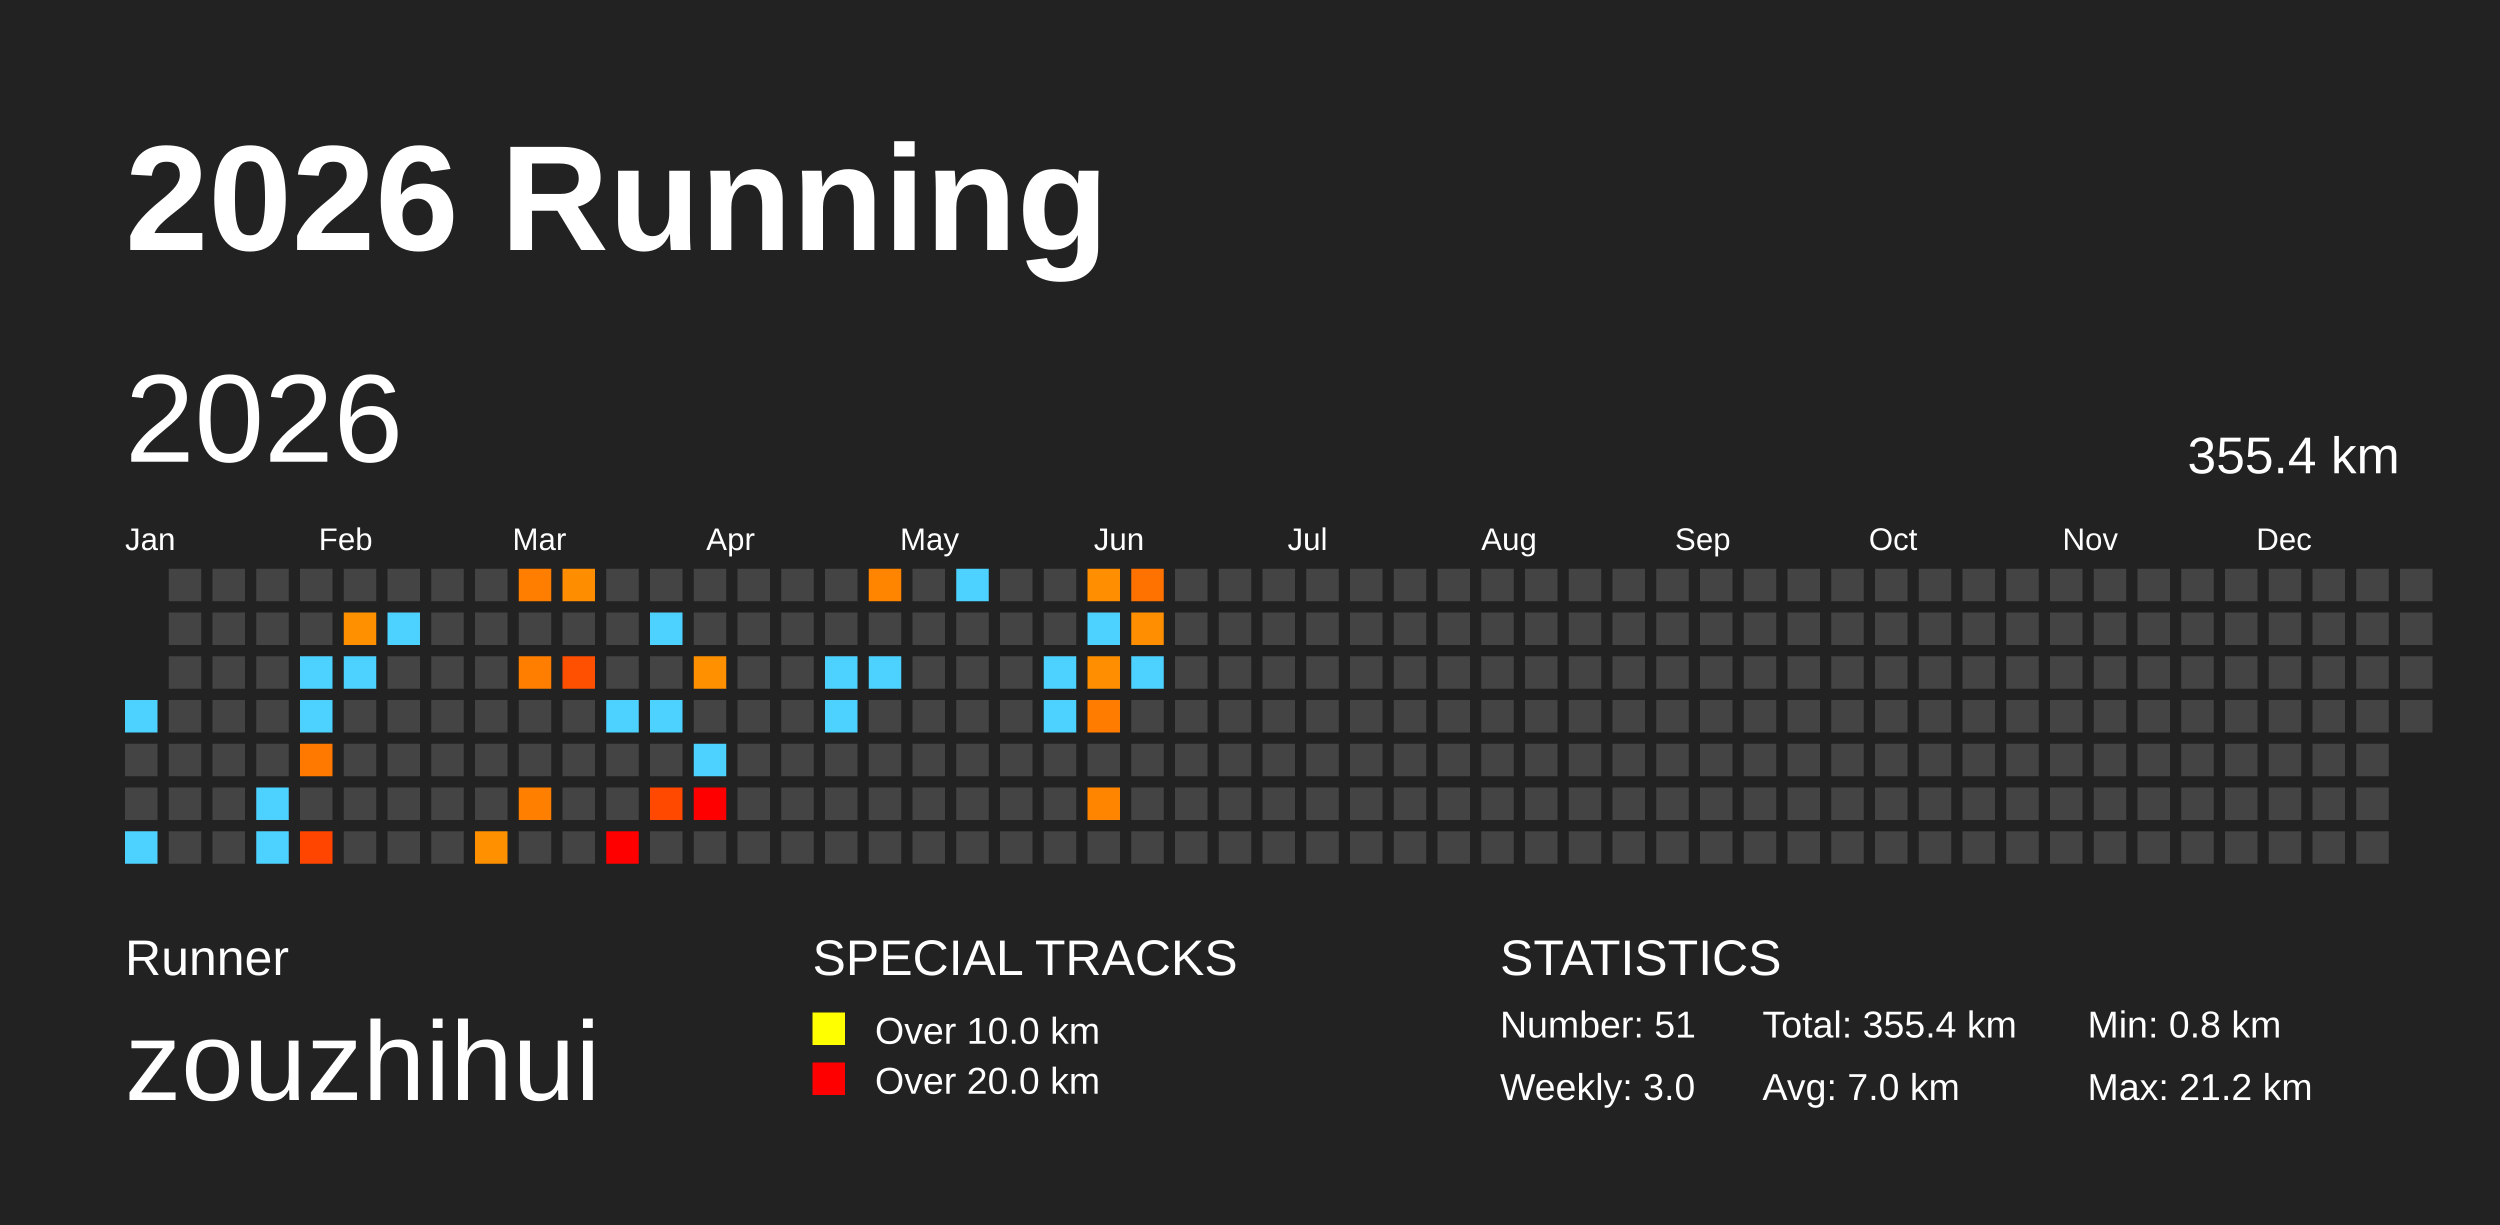
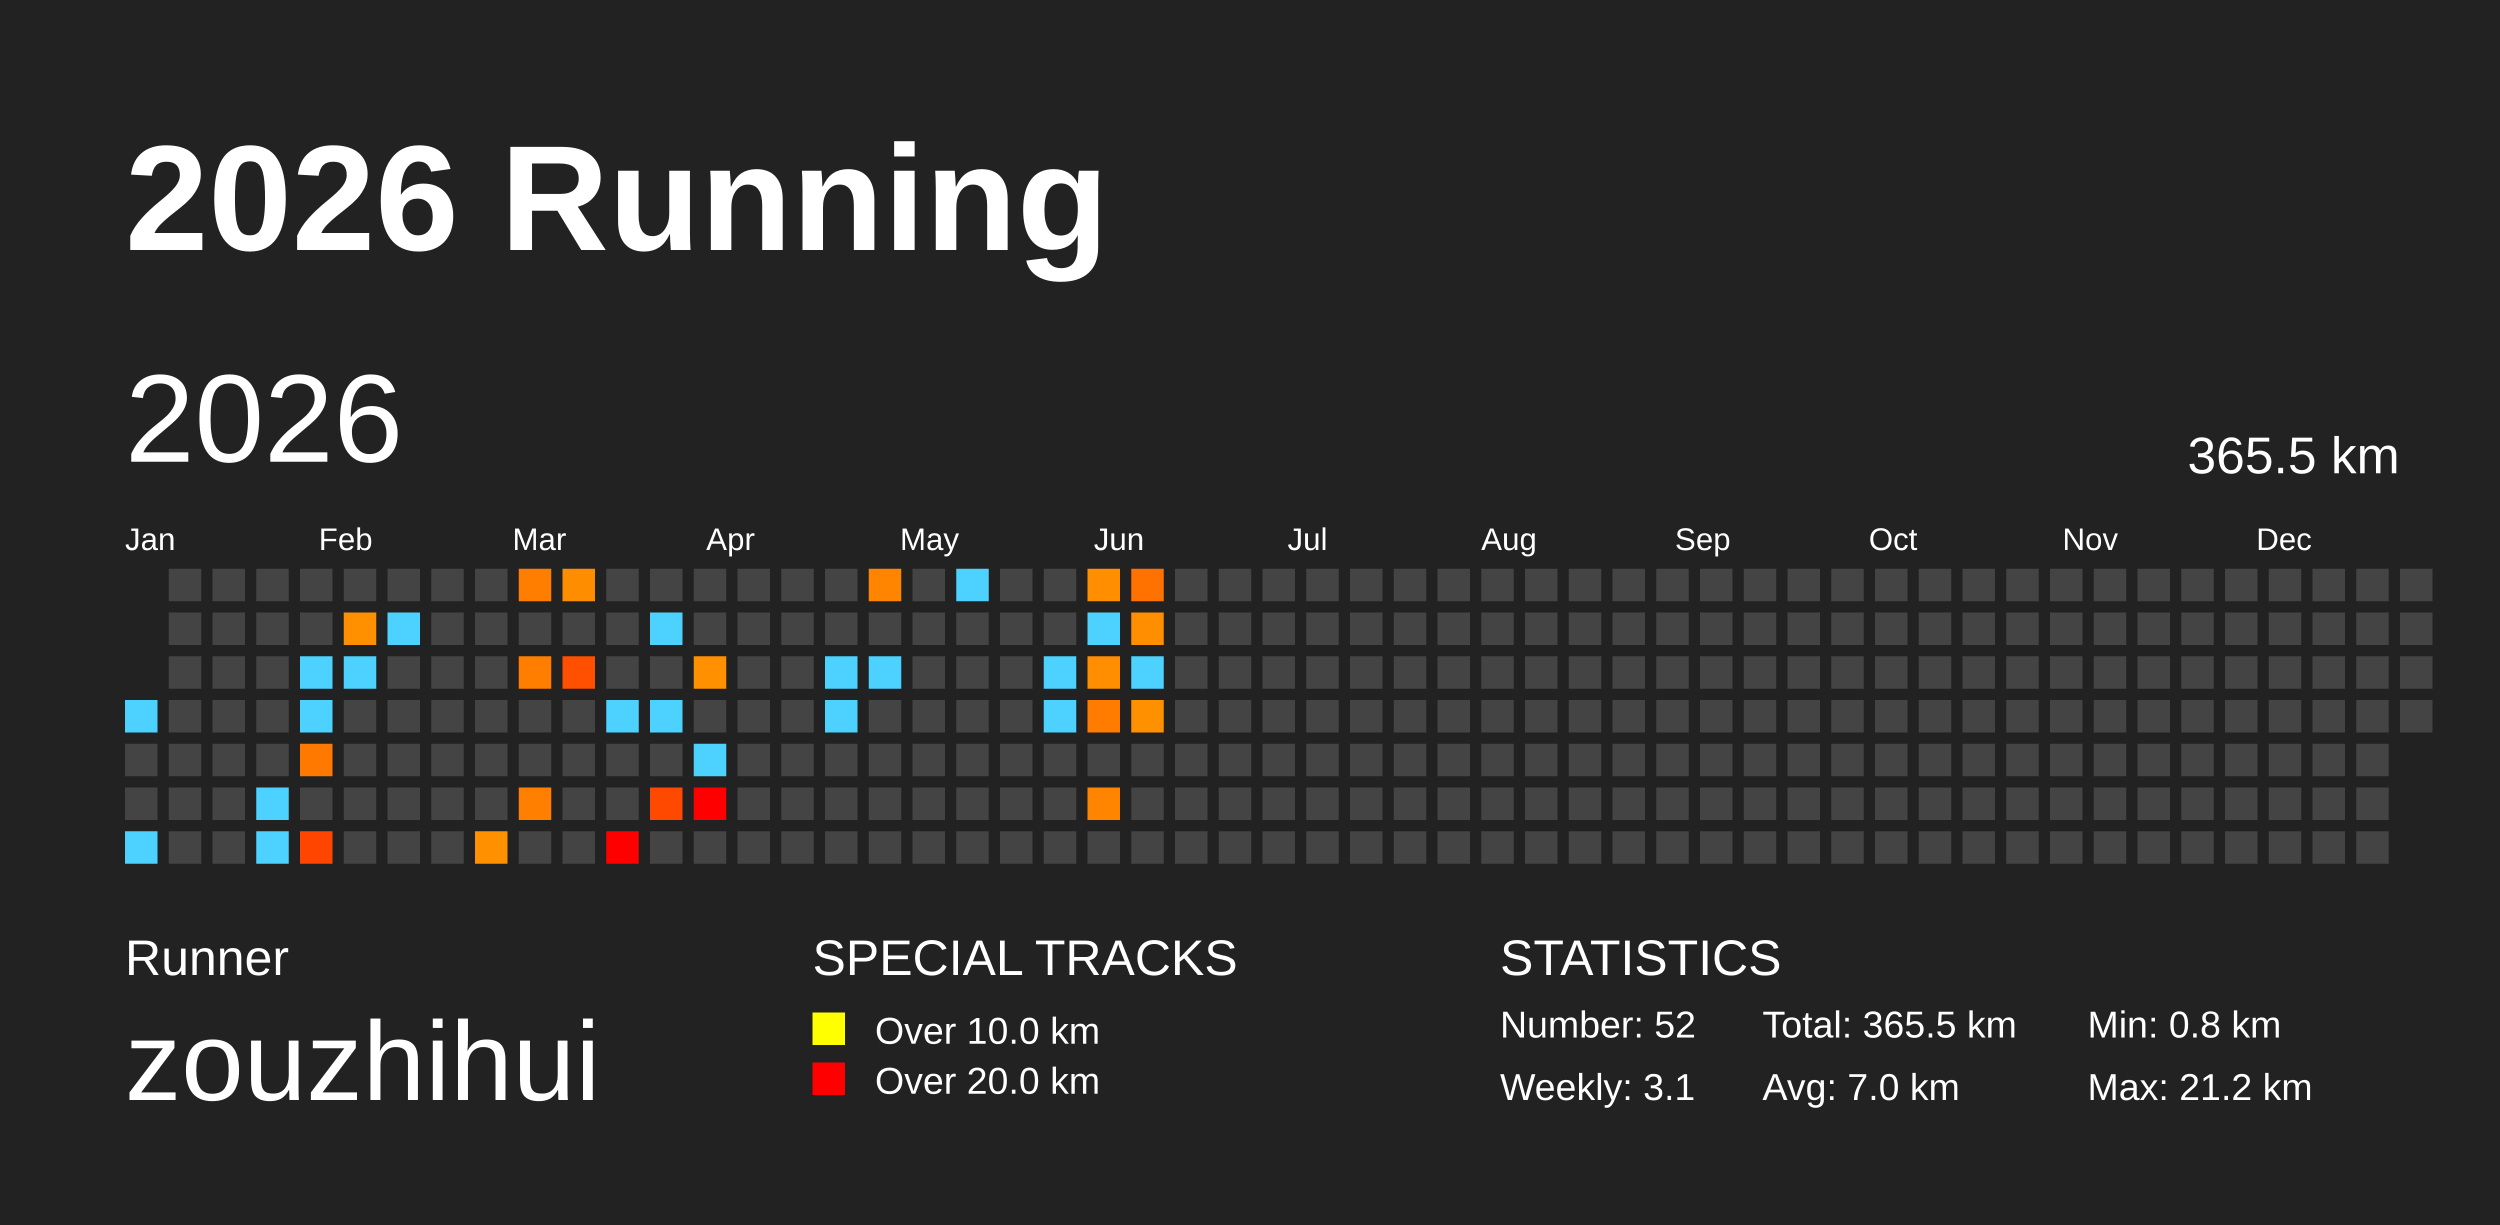
<svg xmlns="http://www.w3.org/2000/svg" baseProfile="full" height="98mm" version="1.1" viewBox="0,0,200,98" width="200mm">
  <defs />
  <rect fill="#222222" height="98" width="200" x="0" y="0" />
  <text fill="#FFFFFF" style="font-size:12px; font-family:Arial; font-weight:bold;" x="10" y="20">2026 Running</text>
  <text fill="#FFFFFF" style="font-size:4px; font-family:Arial" x="10" y="78">Runner</text>
  <text fill="#FFFFFF" style="font-size:9px; font-family:Arial" x="10" y="88">zouzhihui</text>
  <text fill="#FFFFFF" style="font-size:4px; font-family:Arial" x="65" y="78">SPECIAL TRACKS</text>
  <rect fill="yellow" height="2.6" width="2.6" x="65" y="81" />
  <text fill="#FFFFFF" style="font-size:3px; font-family:Arial" x="70" y="83.5">Over 10.0 km</text>
  <rect fill="red" height="2.6" width="2.6" x="65" y="85" />
  <text fill="#FFFFFF" style="font-size:3px; font-family:Arial" x="70" y="87.5">Over 20.0 km</text>
  <text fill="#FFFFFF" style="font-size:4px; font-family:Arial" x="120" y="78">STATISTICS</text>
-   <text fill="#FFFFFF" style="font-size:3px; font-family:Arial" x="120" y="83">Number: 51</text>
-   <text fill="#FFFFFF" style="font-size:3px; font-family:Arial" x="120" y="88">Weekly: 3.0</text>
-   <text fill="#FFFFFF" style="font-size:3px; font-family:Arial" x="141" y="83">Total: 355.4 km</text>
+   <text fill="#FFFFFF" style="font-size:3px; font-family:Arial" x="120" y="83">Number: 52</text>
+   <text fill="#FFFFFF" style="font-size:3px; font-family:Arial" x="120" y="88">Weekly: 3.1</text>
+   <text fill="#FFFFFF" style="font-size:3px; font-family:Arial" x="141" y="83">Total: 365.5 km</text>
  <text fill="#FFFFFF" style="font-size:3px; font-family:Arial" x="141" y="88">Avg: 7.0 km</text>
  <text fill="#FFFFFF" style="font-size:3px; font-family:Arial" x="167" y="83">Min: 0.8 km</text>
  <text fill="#FFFFFF" style="font-size:3px; font-family:Arial" x="167" y="88">Max: 21.2 km</text>
  <text dominant-baseline="hanging" fill="#FFFFFF" style="font-size:10.0px; font-family:Arial;" x="10" y="30">2026</text>
-   <text dominant-baseline="hanging" fill="#FFFFFF" style="font-size:4.125px; font-family:Arial;" x="175" y="35">355.4 km</text>
+   <text dominant-baseline="hanging" fill="#FFFFFF" style="font-size:4.125px; font-family:Arial;" x="175" y="35">365.5 km</text>
  <text fill="#FFFFFF" style="font-size:2.5px; font-family:Arial" x="10.0" y="44">Jan</text>
  <text fill="#FFFFFF" style="font-size:2.5px; font-family:Arial" x="25.5" y="44">Feb</text>
  <text fill="#FFFFFF" style="font-size:2.5px; font-family:Arial" x="41.0" y="44">Mar</text>
  <text fill="#FFFFFF" style="font-size:2.5px; font-family:Arial" x="56.5" y="44">Apr</text>
  <text fill="#FFFFFF" style="font-size:2.5px; font-family:Arial" x="72.0" y="44">May</text>
  <text fill="#FFFFFF" style="font-size:2.5px; font-family:Arial" x="87.5" y="44">Jun</text>
  <text fill="#FFFFFF" style="font-size:2.5px; font-family:Arial" x="103.0" y="44">Jul</text>
  <text fill="#FFFFFF" style="font-size:2.5px; font-family:Arial" x="118.5" y="44">Aug</text>
  <text fill="#FFFFFF" style="font-size:2.5px; font-family:Arial" x="134.0" y="44">Sep</text>
  <text fill="#FFFFFF" style="font-size:2.5px; font-family:Arial" x="149.5" y="44">Oct</text>
  <text fill="#FFFFFF" style="font-size:2.5px; font-family:Arial" x="165.0" y="44">Nov</text>
  <text fill="#FFFFFF" style="font-size:2.5px; font-family:Arial" x="180.5" y="44">Dec</text>
  <rect fill="#4dd2ff" height="2.6" width="2.6" x="10.0" y="56.0" />
  <rect fill="#444444" height="2.6" width="2.6" x="10.0" y="59.5" />
  <rect fill="#444444" height="2.6" width="2.6" x="10.0" y="63.0" />
  <rect fill="#4dd2ff" height="2.6" width="2.6" x="10.0" y="66.5" />
  <rect fill="#444444" height="2.6" width="2.6" x="13.5" y="45.5" />
  <rect fill="#444444" height="2.6" width="2.6" x="13.5" y="49.0" />
  <rect fill="#444444" height="2.6" width="2.6" x="13.5" y="52.5" />
  <rect fill="#444444" height="2.6" width="2.6" x="13.5" y="56.0" />
  <rect fill="#444444" height="2.6" width="2.6" x="13.5" y="59.5" />
  <rect fill="#444444" height="2.6" width="2.6" x="13.5" y="63.0" />
  <rect fill="#444444" height="2.6" width="2.6" x="13.5" y="66.5" />
  <rect fill="#444444" height="2.6" width="2.6" x="17.0" y="45.5" />
  <rect fill="#444444" height="2.6" width="2.6" x="17.0" y="49.0" />
  <rect fill="#444444" height="2.6" width="2.6" x="17.0" y="52.5" />
  <rect fill="#444444" height="2.6" width="2.6" x="17.0" y="56.0" />
  <rect fill="#444444" height="2.6" width="2.6" x="17.0" y="59.5" />
  <rect fill="#444444" height="2.6" width="2.6" x="17.0" y="63.0" />
  <rect fill="#444444" height="2.6" width="2.6" x="17.0" y="66.5" />
  <rect fill="#444444" height="2.6" width="2.6" x="20.5" y="45.5" />
  <rect fill="#444444" height="2.6" width="2.6" x="20.5" y="49.0" />
  <rect fill="#444444" height="2.6" width="2.6" x="20.5" y="52.5" />
  <rect fill="#444444" height="2.6" width="2.6" x="20.5" y="56.0" />
  <rect fill="#444444" height="2.6" width="2.6" x="20.5" y="59.5" />
  <rect fill="#4dd2ff" height="2.6" width="2.6" x="20.5" y="63.0" />
  <rect fill="#4dd2ff" height="2.6" width="2.6" x="20.5" y="66.5" />
  <rect fill="#444444" height="2.6" width="2.6" x="24.0" y="45.5" />
  <rect fill="#444444" height="2.6" width="2.6" x="24.0" y="49.0" />
  <rect fill="#4dd2ff" height="2.6" width="2.6" x="24.0" y="52.5" />
  <rect fill="#4dd2ff" height="2.6" width="2.6" x="24.0" y="56.0" />
  <rect fill="#ff7800" height="2.6" width="2.6" x="24.0" y="59.5" />
  <rect fill="#444444" height="2.6" width="2.6" x="24.0" y="63.0" />
  <rect fill="#ff4500" height="2.6" width="2.6" x="24.0" y="66.5" />
  <rect fill="#444444" height="2.6" width="2.6" x="27.5" y="45.5" />
  <rect fill="#ff9000" height="2.6" width="2.6" x="27.5" y="49.0" />
  <rect fill="#4dd2ff" height="2.6" width="2.6" x="27.5" y="52.5" />
  <rect fill="#444444" height="2.6" width="2.6" x="27.5" y="56.0" />
  <rect fill="#444444" height="2.6" width="2.6" x="27.5" y="59.5" />
  <rect fill="#444444" height="2.6" width="2.6" x="27.5" y="63.0" />
  <rect fill="#444444" height="2.6" width="2.6" x="27.5" y="66.5" />
  <rect fill="#444444" height="2.6" width="2.6" x="31.0" y="45.5" />
  <rect fill="#4dd2ff" height="2.6" width="2.6" x="31.0" y="49.0" />
  <rect fill="#444444" height="2.6" width="2.6" x="31.0" y="52.5" />
  <rect fill="#444444" height="2.6" width="2.6" x="31.0" y="56.0" />
  <rect fill="#444444" height="2.6" width="2.6" x="31.0" y="59.5" />
  <rect fill="#444444" height="2.6" width="2.6" x="31.0" y="63.0" />
  <rect fill="#444444" height="2.6" width="2.6" x="31.0" y="66.5" />
  <rect fill="#444444" height="2.6" width="2.6" x="34.5" y="45.5" />
  <rect fill="#444444" height="2.6" width="2.6" x="34.5" y="49.0" />
  <rect fill="#444444" height="2.6" width="2.6" x="34.5" y="52.5" />
  <rect fill="#444444" height="2.6" width="2.6" x="34.5" y="56.0" />
  <rect fill="#444444" height="2.6" width="2.6" x="34.5" y="59.5" />
  <rect fill="#444444" height="2.6" width="2.6" x="34.5" y="63.0" />
  <rect fill="#444444" height="2.6" width="2.6" x="34.5" y="66.5" />
  <rect fill="#444444" height="2.6" width="2.6" x="38.0" y="45.5" />
  <rect fill="#444444" height="2.6" width="2.6" x="38.0" y="49.0" />
  <rect fill="#444444" height="2.6" width="2.6" x="38.0" y="52.5" />
  <rect fill="#444444" height="2.6" width="2.6" x="38.0" y="56.0" />
  <rect fill="#444444" height="2.6" width="2.6" x="38.0" y="59.5" />
  <rect fill="#444444" height="2.6" width="2.6" x="38.0" y="63.0" />
  <rect fill="#ff9000" height="2.6" width="2.6" x="38.0" y="66.5" />
  <rect fill="#ff7e00" height="2.6" width="2.6" x="41.5" y="45.5" />
  <rect fill="#444444" height="2.6" width="2.6" x="41.5" y="49.0" />
  <rect fill="#ff7e00" height="2.6" width="2.6" x="41.5" y="52.5" />
  <rect fill="#444444" height="2.6" width="2.6" x="41.5" y="56.0" />
  <rect fill="#444444" height="2.6" width="2.6" x="41.5" y="59.5" />
  <rect fill="#ff7f00" height="2.6" width="2.6" x="41.5" y="63.0" />
  <rect fill="#444444" height="2.6" width="2.6" x="41.5" y="66.5" />
  <rect fill="#ff8d00" height="2.6" width="2.6" x="45.0" y="45.5" />
  <rect fill="#444444" height="2.6" width="2.6" x="45.0" y="49.0" />
  <rect fill="#ff4f00" height="2.6" width="2.6" x="45.0" y="52.5" />
  <rect fill="#444444" height="2.6" width="2.6" x="45.0" y="56.0" />
  <rect fill="#444444" height="2.6" width="2.6" x="45.0" y="59.5" />
  <rect fill="#444444" height="2.6" width="2.6" x="45.0" y="63.0" />
  <rect fill="#444444" height="2.6" width="2.6" x="45.0" y="66.5" />
  <rect fill="#444444" height="2.6" width="2.6" x="48.5" y="45.5" />
  <rect fill="#444444" height="2.6" width="2.6" x="48.5" y="49.0" />
  <rect fill="#444444" height="2.6" width="2.6" x="48.5" y="52.5" />
  <rect fill="#4dd2ff" height="2.6" width="2.6" x="48.5" y="56.0" />
  <rect fill="#444444" height="2.6" width="2.6" x="48.5" y="59.5" />
  <rect fill="#444444" height="2.6" width="2.6" x="48.5" y="63.0" />
  <rect fill="red" height="2.6" width="2.6" x="48.5" y="66.5" />
  <rect fill="#444444" height="2.6" width="2.6" x="52.0" y="45.5" />
  <rect fill="#4dd2ff" height="2.6" width="2.6" x="52.0" y="49.0" />
  <rect fill="#444444" height="2.6" width="2.6" x="52.0" y="52.5" />
  <rect fill="#4dd2ff" height="2.6" width="2.6" x="52.0" y="56.0" />
  <rect fill="#444444" height="2.6" width="2.6" x="52.0" y="59.5" />
  <rect fill="#ff4800" height="2.6" width="2.6" x="52.0" y="63.0" />
  <rect fill="#444444" height="2.6" width="2.6" x="52.0" y="66.5" />
  <rect fill="#444444" height="2.6" width="2.6" x="55.5" y="45.5" />
  <rect fill="#444444" height="2.6" width="2.6" x="55.5" y="49.0" />
  <rect fill="#ff9000" height="2.6" width="2.6" x="55.5" y="52.5" />
  <rect fill="#444444" height="2.6" width="2.6" x="55.5" y="56.0" />
  <rect fill="#4dd2ff" height="2.6" width="2.6" x="55.5" y="59.5" />
  <rect fill="red" height="2.6" width="2.6" x="55.5" y="63.0" />
  <rect fill="#444444" height="2.6" width="2.6" x="55.5" y="66.5" />
  <rect fill="#444444" height="2.6" width="2.6" x="59.0" y="45.5" />
  <rect fill="#444444" height="2.6" width="2.6" x="59.0" y="49.0" />
  <rect fill="#444444" height="2.6" width="2.6" x="59.0" y="52.5" />
  <rect fill="#444444" height="2.6" width="2.6" x="59.0" y="56.0" />
  <rect fill="#444444" height="2.6" width="2.6" x="59.0" y="59.5" />
  <rect fill="#444444" height="2.6" width="2.6" x="59.0" y="63.0" />
  <rect fill="#444444" height="2.6" width="2.6" x="59.0" y="66.5" />
  <rect fill="#444444" height="2.6" width="2.6" x="62.5" y="45.5" />
  <rect fill="#444444" height="2.6" width="2.6" x="62.5" y="49.0" />
  <rect fill="#444444" height="2.6" width="2.6" x="62.5" y="52.5" />
  <rect fill="#444444" height="2.6" width="2.6" x="62.5" y="56.0" />
  <rect fill="#444444" height="2.6" width="2.6" x="62.5" y="59.5" />
  <rect fill="#444444" height="2.6" width="2.6" x="62.5" y="63.0" />
  <rect fill="#444444" height="2.6" width="2.6" x="62.5" y="66.5" />
  <rect fill="#444444" height="2.6" width="2.6" x="66.0" y="45.5" />
  <rect fill="#444444" height="2.6" width="2.6" x="66.0" y="49.0" />
  <rect fill="#4dd2ff" height="2.6" width="2.6" x="66.0" y="52.5" />
  <rect fill="#4dd2ff" height="2.6" width="2.6" x="66.0" y="56.0" />
  <rect fill="#444444" height="2.6" width="2.6" x="66.0" y="59.5" />
  <rect fill="#444444" height="2.6" width="2.6" x="66.0" y="63.0" />
  <rect fill="#444444" height="2.6" width="2.6" x="66.0" y="66.5" />
  <rect fill="#ff8400" height="2.6" width="2.6" x="69.5" y="45.5" />
  <rect fill="#444444" height="2.6" width="2.6" x="69.5" y="49.0" />
  <rect fill="#4dd2ff" height="2.6" width="2.6" x="69.5" y="52.5" />
  <rect fill="#444444" height="2.6" width="2.6" x="69.5" y="56.0" />
  <rect fill="#444444" height="2.6" width="2.6" x="69.5" y="59.5" />
  <rect fill="#444444" height="2.6" width="2.6" x="69.5" y="63.0" />
  <rect fill="#444444" height="2.6" width="2.6" x="69.5" y="66.5" />
  <rect fill="#444444" height="2.6" width="2.6" x="73.0" y="45.5" />
  <rect fill="#444444" height="2.6" width="2.6" x="73.0" y="49.0" />
  <rect fill="#444444" height="2.6" width="2.6" x="73.0" y="52.5" />
  <rect fill="#444444" height="2.6" width="2.6" x="73.0" y="56.0" />
  <rect fill="#444444" height="2.6" width="2.6" x="73.0" y="59.5" />
  <rect fill="#444444" height="2.6" width="2.6" x="73.0" y="63.0" />
  <rect fill="#444444" height="2.6" width="2.6" x="73.0" y="66.5" />
  <rect fill="#4dd2ff" height="2.6" width="2.6" x="76.5" y="45.5" />
  <rect fill="#444444" height="2.6" width="2.6" x="76.5" y="49.0" />
  <rect fill="#444444" height="2.6" width="2.6" x="76.5" y="52.5" />
  <rect fill="#444444" height="2.6" width="2.6" x="76.5" y="56.0" />
  <rect fill="#444444" height="2.6" width="2.6" x="76.5" y="59.5" />
  <rect fill="#444444" height="2.6" width="2.6" x="76.5" y="63.0" />
  <rect fill="#444444" height="2.6" width="2.6" x="76.5" y="66.5" />
  <rect fill="#444444" height="2.6" width="2.6" x="80.0" y="45.5" />
  <rect fill="#444444" height="2.6" width="2.6" x="80.0" y="49.0" />
  <rect fill="#444444" height="2.6" width="2.6" x="80.0" y="52.5" />
  <rect fill="#444444" height="2.6" width="2.6" x="80.0" y="56.0" />
  <rect fill="#444444" height="2.6" width="2.6" x="80.0" y="59.5" />
  <rect fill="#444444" height="2.6" width="2.6" x="80.0" y="63.0" />
  <rect fill="#444444" height="2.6" width="2.6" x="80.0" y="66.5" />
  <rect fill="#444444" height="2.6" width="2.6" x="83.5" y="45.5" />
  <rect fill="#444444" height="2.6" width="2.6" x="83.5" y="49.0" />
  <rect fill="#4dd2ff" height="2.6" width="2.6" x="83.5" y="52.5" />
  <rect fill="#4dd2ff" height="2.6" width="2.6" x="83.5" y="56.0" />
  <rect fill="#444444" height="2.6" width="2.6" x="83.5" y="59.5" />
  <rect fill="#444444" height="2.6" width="2.6" x="83.5" y="63.0" />
  <rect fill="#444444" height="2.6" width="2.6" x="83.5" y="66.5" />
  <rect fill="#ff8f00" height="2.6" width="2.6" x="87.0" y="45.5" />
  <rect fill="#4dd2ff" height="2.6" width="2.6" x="87.0" y="49.0" />
  <rect fill="#ff8e00" height="2.6" width="2.6" x="87.0" y="52.5" />
  <rect fill="#ff7c00" height="2.6" width="2.6" x="87.0" y="56.0" />
  <rect fill="#444444" height="2.6" width="2.6" x="87.0" y="59.5" />
  <rect fill="#ff8400" height="2.6" width="2.6" x="87.0" y="63.0" />
  <rect fill="#444444" height="2.6" width="2.6" x="87.0" y="66.5" />
  <rect fill="#ff7200" height="2.6" width="2.6" x="90.5" y="45.5" />
  <rect fill="#ff8e00" height="2.6" width="2.6" x="90.5" y="49.0" />
  <rect fill="#4dd2ff" height="2.6" width="2.6" x="90.5" y="52.5" />
-   <rect fill="#444444" height="2.6" width="2.6" x="90.5" y="56.0" />
+   <rect fill="#ff9000" height="2.6" width="2.6" x="90.5" y="56.0" />
  <rect fill="#444444" height="2.6" width="2.6" x="90.5" y="59.5" />
  <rect fill="#444444" height="2.6" width="2.6" x="90.5" y="63.0" />
  <rect fill="#444444" height="2.6" width="2.6" x="90.5" y="66.5" />
  <rect fill="#444444" height="2.6" width="2.6" x="94.0" y="45.5" />
  <rect fill="#444444" height="2.6" width="2.6" x="94.0" y="49.0" />
  <rect fill="#444444" height="2.6" width="2.6" x="94.0" y="52.5" />
  <rect fill="#444444" height="2.6" width="2.6" x="94.0" y="56.0" />
  <rect fill="#444444" height="2.6" width="2.6" x="94.0" y="59.5" />
  <rect fill="#444444" height="2.6" width="2.6" x="94.0" y="63.0" />
  <rect fill="#444444" height="2.6" width="2.6" x="94.0" y="66.5" />
  <rect fill="#444444" height="2.6" width="2.6" x="97.5" y="45.5" />
  <rect fill="#444444" height="2.6" width="2.6" x="97.5" y="49.0" />
  <rect fill="#444444" height="2.6" width="2.6" x="97.5" y="52.5" />
  <rect fill="#444444" height="2.6" width="2.6" x="97.5" y="56.0" />
  <rect fill="#444444" height="2.6" width="2.6" x="97.5" y="59.5" />
  <rect fill="#444444" height="2.6" width="2.6" x="97.5" y="63.0" />
  <rect fill="#444444" height="2.6" width="2.6" x="97.5" y="66.5" />
  <rect fill="#444444" height="2.6" width="2.6" x="101.0" y="45.5" />
  <rect fill="#444444" height="2.6" width="2.6" x="101.0" y="49.0" />
  <rect fill="#444444" height="2.6" width="2.6" x="101.0" y="52.5" />
  <rect fill="#444444" height="2.6" width="2.6" x="101.0" y="56.0" />
  <rect fill="#444444" height="2.6" width="2.6" x="101.0" y="59.5" />
  <rect fill="#444444" height="2.6" width="2.6" x="101.0" y="63.0" />
  <rect fill="#444444" height="2.6" width="2.6" x="101.0" y="66.5" />
  <rect fill="#444444" height="2.6" width="2.6" x="104.5" y="45.5" />
  <rect fill="#444444" height="2.6" width="2.6" x="104.5" y="49.0" />
  <rect fill="#444444" height="2.6" width="2.6" x="104.5" y="52.5" />
  <rect fill="#444444" height="2.6" width="2.6" x="104.5" y="56.0" />
  <rect fill="#444444" height="2.6" width="2.6" x="104.5" y="59.5" />
  <rect fill="#444444" height="2.6" width="2.6" x="104.5" y="63.0" />
  <rect fill="#444444" height="2.6" width="2.6" x="104.5" y="66.5" />
  <rect fill="#444444" height="2.6" width="2.6" x="108.0" y="45.5" />
  <rect fill="#444444" height="2.6" width="2.6" x="108.0" y="49.0" />
  <rect fill="#444444" height="2.6" width="2.6" x="108.0" y="52.5" />
  <rect fill="#444444" height="2.6" width="2.6" x="108.0" y="56.0" />
  <rect fill="#444444" height="2.6" width="2.6" x="108.0" y="59.5" />
  <rect fill="#444444" height="2.6" width="2.6" x="108.0" y="63.0" />
  <rect fill="#444444" height="2.6" width="2.6" x="108.0" y="66.5" />
  <rect fill="#444444" height="2.6" width="2.6" x="111.5" y="45.5" />
  <rect fill="#444444" height="2.6" width="2.6" x="111.5" y="49.0" />
  <rect fill="#444444" height="2.6" width="2.6" x="111.5" y="52.5" />
  <rect fill="#444444" height="2.6" width="2.6" x="111.5" y="56.0" />
  <rect fill="#444444" height="2.6" width="2.6" x="111.5" y="59.5" />
  <rect fill="#444444" height="2.6" width="2.6" x="111.5" y="63.0" />
  <rect fill="#444444" height="2.6" width="2.6" x="111.5" y="66.5" />
  <rect fill="#444444" height="2.6" width="2.6" x="115.0" y="45.5" />
  <rect fill="#444444" height="2.6" width="2.6" x="115.0" y="49.0" />
  <rect fill="#444444" height="2.6" width="2.6" x="115.0" y="52.5" />
  <rect fill="#444444" height="2.6" width="2.6" x="115.0" y="56.0" />
  <rect fill="#444444" height="2.6" width="2.6" x="115.0" y="59.5" />
  <rect fill="#444444" height="2.6" width="2.6" x="115.0" y="63.0" />
  <rect fill="#444444" height="2.6" width="2.6" x="115.0" y="66.5" />
  <rect fill="#444444" height="2.6" width="2.6" x="118.5" y="45.5" />
  <rect fill="#444444" height="2.6" width="2.6" x="118.5" y="49.0" />
  <rect fill="#444444" height="2.6" width="2.6" x="118.5" y="52.5" />
  <rect fill="#444444" height="2.6" width="2.6" x="118.5" y="56.0" />
  <rect fill="#444444" height="2.6" width="2.6" x="118.5" y="59.5" />
  <rect fill="#444444" height="2.6" width="2.6" x="118.5" y="63.0" />
  <rect fill="#444444" height="2.6" width="2.6" x="118.5" y="66.5" />
  <rect fill="#444444" height="2.6" width="2.6" x="122.0" y="45.5" />
  <rect fill="#444444" height="2.6" width="2.6" x="122.0" y="49.0" />
  <rect fill="#444444" height="2.6" width="2.6" x="122.0" y="52.5" />
  <rect fill="#444444" height="2.6" width="2.6" x="122.0" y="56.0" />
  <rect fill="#444444" height="2.6" width="2.6" x="122.0" y="59.5" />
  <rect fill="#444444" height="2.6" width="2.6" x="122.0" y="63.0" />
  <rect fill="#444444" height="2.6" width="2.6" x="122.0" y="66.5" />
  <rect fill="#444444" height="2.6" width="2.6" x="125.5" y="45.5" />
  <rect fill="#444444" height="2.6" width="2.6" x="125.5" y="49.0" />
  <rect fill="#444444" height="2.6" width="2.6" x="125.5" y="52.5" />
  <rect fill="#444444" height="2.6" width="2.6" x="125.5" y="56.0" />
  <rect fill="#444444" height="2.6" width="2.6" x="125.5" y="59.5" />
  <rect fill="#444444" height="2.6" width="2.6" x="125.5" y="63.0" />
  <rect fill="#444444" height="2.6" width="2.6" x="125.5" y="66.5" />
  <rect fill="#444444" height="2.6" width="2.6" x="129.0" y="45.5" />
  <rect fill="#444444" height="2.6" width="2.6" x="129.0" y="49.0" />
  <rect fill="#444444" height="2.6" width="2.6" x="129.0" y="52.5" />
  <rect fill="#444444" height="2.6" width="2.6" x="129.0" y="56.0" />
  <rect fill="#444444" height="2.6" width="2.6" x="129.0" y="59.5" />
  <rect fill="#444444" height="2.6" width="2.6" x="129.0" y="63.0" />
  <rect fill="#444444" height="2.6" width="2.6" x="129.0" y="66.5" />
  <rect fill="#444444" height="2.6" width="2.6" x="132.5" y="45.5" />
  <rect fill="#444444" height="2.6" width="2.6" x="132.5" y="49.0" />
  <rect fill="#444444" height="2.6" width="2.6" x="132.5" y="52.5" />
  <rect fill="#444444" height="2.6" width="2.6" x="132.5" y="56.0" />
  <rect fill="#444444" height="2.6" width="2.6" x="132.5" y="59.5" />
  <rect fill="#444444" height="2.6" width="2.6" x="132.5" y="63.0" />
  <rect fill="#444444" height="2.6" width="2.6" x="132.5" y="66.5" />
  <rect fill="#444444" height="2.6" width="2.6" x="136.0" y="45.5" />
  <rect fill="#444444" height="2.6" width="2.6" x="136.0" y="49.0" />
  <rect fill="#444444" height="2.6" width="2.6" x="136.0" y="52.5" />
  <rect fill="#444444" height="2.6" width="2.6" x="136.0" y="56.0" />
  <rect fill="#444444" height="2.6" width="2.6" x="136.0" y="59.5" />
  <rect fill="#444444" height="2.6" width="2.6" x="136.0" y="63.0" />
  <rect fill="#444444" height="2.6" width="2.6" x="136.0" y="66.5" />
  <rect fill="#444444" height="2.6" width="2.6" x="139.5" y="45.5" />
  <rect fill="#444444" height="2.6" width="2.6" x="139.5" y="49.0" />
  <rect fill="#444444" height="2.6" width="2.6" x="139.5" y="52.5" />
  <rect fill="#444444" height="2.6" width="2.6" x="139.5" y="56.0" />
  <rect fill="#444444" height="2.6" width="2.6" x="139.5" y="59.5" />
  <rect fill="#444444" height="2.6" width="2.6" x="139.5" y="63.0" />
  <rect fill="#444444" height="2.6" width="2.6" x="139.5" y="66.5" />
  <rect fill="#444444" height="2.6" width="2.6" x="143.0" y="45.5" />
  <rect fill="#444444" height="2.6" width="2.6" x="143.0" y="49.0" />
  <rect fill="#444444" height="2.6" width="2.6" x="143.0" y="52.5" />
  <rect fill="#444444" height="2.6" width="2.6" x="143.0" y="56.0" />
  <rect fill="#444444" height="2.6" width="2.6" x="143.0" y="59.5" />
  <rect fill="#444444" height="2.6" width="2.6" x="143.0" y="63.0" />
  <rect fill="#444444" height="2.6" width="2.6" x="143.0" y="66.5" />
  <rect fill="#444444" height="2.6" width="2.6" x="146.5" y="45.5" />
  <rect fill="#444444" height="2.6" width="2.6" x="146.5" y="49.0" />
  <rect fill="#444444" height="2.6" width="2.6" x="146.5" y="52.5" />
  <rect fill="#444444" height="2.6" width="2.6" x="146.5" y="56.0" />
  <rect fill="#444444" height="2.6" width="2.6" x="146.5" y="59.5" />
  <rect fill="#444444" height="2.6" width="2.6" x="146.5" y="63.0" />
  <rect fill="#444444" height="2.6" width="2.6" x="146.5" y="66.5" />
  <rect fill="#444444" height="2.6" width="2.6" x="150.0" y="45.5" />
  <rect fill="#444444" height="2.6" width="2.6" x="150.0" y="49.0" />
  <rect fill="#444444" height="2.6" width="2.6" x="150.0" y="52.5" />
  <rect fill="#444444" height="2.6" width="2.6" x="150.0" y="56.0" />
  <rect fill="#444444" height="2.6" width="2.6" x="150.0" y="59.5" />
  <rect fill="#444444" height="2.6" width="2.6" x="150.0" y="63.0" />
  <rect fill="#444444" height="2.6" width="2.6" x="150.0" y="66.5" />
  <rect fill="#444444" height="2.6" width="2.6" x="153.5" y="45.5" />
  <rect fill="#444444" height="2.6" width="2.6" x="153.5" y="49.0" />
  <rect fill="#444444" height="2.6" width="2.6" x="153.5" y="52.5" />
  <rect fill="#444444" height="2.6" width="2.6" x="153.5" y="56.0" />
  <rect fill="#444444" height="2.6" width="2.6" x="153.5" y="59.5" />
  <rect fill="#444444" height="2.6" width="2.6" x="153.5" y="63.0" />
  <rect fill="#444444" height="2.6" width="2.6" x="153.5" y="66.5" />
  <rect fill="#444444" height="2.6" width="2.6" x="157.0" y="45.5" />
  <rect fill="#444444" height="2.6" width="2.6" x="157.0" y="49.0" />
  <rect fill="#444444" height="2.6" width="2.6" x="157.0" y="52.5" />
  <rect fill="#444444" height="2.6" width="2.6" x="157.0" y="56.0" />
  <rect fill="#444444" height="2.6" width="2.6" x="157.0" y="59.5" />
  <rect fill="#444444" height="2.6" width="2.6" x="157.0" y="63.0" />
  <rect fill="#444444" height="2.6" width="2.6" x="157.0" y="66.5" />
  <rect fill="#444444" height="2.6" width="2.6" x="160.5" y="45.5" />
  <rect fill="#444444" height="2.6" width="2.6" x="160.5" y="49.0" />
  <rect fill="#444444" height="2.6" width="2.6" x="160.5" y="52.5" />
  <rect fill="#444444" height="2.6" width="2.6" x="160.5" y="56.0" />
  <rect fill="#444444" height="2.6" width="2.6" x="160.5" y="59.5" />
  <rect fill="#444444" height="2.6" width="2.6" x="160.5" y="63.0" />
  <rect fill="#444444" height="2.6" width="2.6" x="160.5" y="66.5" />
  <rect fill="#444444" height="2.6" width="2.6" x="164.0" y="45.5" />
  <rect fill="#444444" height="2.6" width="2.6" x="164.0" y="49.0" />
  <rect fill="#444444" height="2.6" width="2.6" x="164.0" y="52.5" />
  <rect fill="#444444" height="2.6" width="2.6" x="164.0" y="56.0" />
  <rect fill="#444444" height="2.6" width="2.6" x="164.0" y="59.5" />
  <rect fill="#444444" height="2.6" width="2.6" x="164.0" y="63.0" />
  <rect fill="#444444" height="2.6" width="2.6" x="164.0" y="66.5" />
  <rect fill="#444444" height="2.6" width="2.6" x="167.5" y="45.5" />
  <rect fill="#444444" height="2.6" width="2.6" x="167.5" y="49.0" />
  <rect fill="#444444" height="2.6" width="2.6" x="167.5" y="52.5" />
  <rect fill="#444444" height="2.6" width="2.6" x="167.5" y="56.0" />
  <rect fill="#444444" height="2.6" width="2.6" x="167.5" y="59.5" />
  <rect fill="#444444" height="2.6" width="2.6" x="167.5" y="63.0" />
  <rect fill="#444444" height="2.6" width="2.6" x="167.5" y="66.5" />
  <rect fill="#444444" height="2.6" width="2.6" x="171.0" y="45.5" />
  <rect fill="#444444" height="2.6" width="2.6" x="171.0" y="49.0" />
  <rect fill="#444444" height="2.6" width="2.6" x="171.0" y="52.5" />
  <rect fill="#444444" height="2.6" width="2.6" x="171.0" y="56.0" />
  <rect fill="#444444" height="2.6" width="2.6" x="171.0" y="59.5" />
  <rect fill="#444444" height="2.6" width="2.6" x="171.0" y="63.0" />
  <rect fill="#444444" height="2.6" width="2.6" x="171.0" y="66.5" />
  <rect fill="#444444" height="2.6" width="2.6" x="174.5" y="45.5" />
  <rect fill="#444444" height="2.6" width="2.6" x="174.5" y="49.0" />
  <rect fill="#444444" height="2.6" width="2.6" x="174.5" y="52.5" />
  <rect fill="#444444" height="2.6" width="2.6" x="174.5" y="56.0" />
  <rect fill="#444444" height="2.6" width="2.6" x="174.5" y="59.5" />
  <rect fill="#444444" height="2.6" width="2.6" x="174.5" y="63.0" />
  <rect fill="#444444" height="2.6" width="2.6" x="174.5" y="66.5" />
  <rect fill="#444444" height="2.6" width="2.6" x="178.0" y="45.5" />
  <rect fill="#444444" height="2.6" width="2.6" x="178.0" y="49.0" />
  <rect fill="#444444" height="2.6" width="2.6" x="178.0" y="52.5" />
  <rect fill="#444444" height="2.6" width="2.6" x="178.0" y="56.0" />
  <rect fill="#444444" height="2.6" width="2.6" x="178.0" y="59.5" />
  <rect fill="#444444" height="2.6" width="2.6" x="178.0" y="63.0" />
  <rect fill="#444444" height="2.6" width="2.6" x="178.0" y="66.5" />
  <rect fill="#444444" height="2.6" width="2.6" x="181.5" y="45.5" />
  <rect fill="#444444" height="2.6" width="2.6" x="181.5" y="49.0" />
  <rect fill="#444444" height="2.6" width="2.6" x="181.5" y="52.5" />
  <rect fill="#444444" height="2.6" width="2.6" x="181.5" y="56.0" />
  <rect fill="#444444" height="2.6" width="2.6" x="181.5" y="59.5" />
  <rect fill="#444444" height="2.6" width="2.6" x="181.5" y="63.0" />
  <rect fill="#444444" height="2.6" width="2.6" x="181.5" y="66.5" />
  <rect fill="#444444" height="2.6" width="2.6" x="185.0" y="45.5" />
  <rect fill="#444444" height="2.6" width="2.6" x="185.0" y="49.0" />
  <rect fill="#444444" height="2.6" width="2.6" x="185.0" y="52.5" />
  <rect fill="#444444" height="2.6" width="2.6" x="185.0" y="56.0" />
  <rect fill="#444444" height="2.6" width="2.6" x="185.0" y="59.5" />
  <rect fill="#444444" height="2.6" width="2.6" x="185.0" y="63.0" />
  <rect fill="#444444" height="2.6" width="2.6" x="185.0" y="66.5" />
  <rect fill="#444444" height="2.6" width="2.6" x="188.5" y="45.5" />
  <rect fill="#444444" height="2.6" width="2.6" x="188.5" y="49.0" />
  <rect fill="#444444" height="2.6" width="2.6" x="188.5" y="52.5" />
  <rect fill="#444444" height="2.6" width="2.6" x="188.5" y="56.0" />
  <rect fill="#444444" height="2.6" width="2.6" x="188.5" y="59.5" />
  <rect fill="#444444" height="2.6" width="2.6" x="188.5" y="63.0" />
  <rect fill="#444444" height="2.6" width="2.6" x="188.5" y="66.5" />
  <rect fill="#444444" height="2.6" width="2.6" x="192.0" y="45.5" />
  <rect fill="#444444" height="2.6" width="2.6" x="192.0" y="49.0" />
  <rect fill="#444444" height="2.6" width="2.6" x="192.0" y="52.5" />
  <rect fill="#444444" height="2.6" width="2.6" x="192.0" y="56.0" />
</svg>
